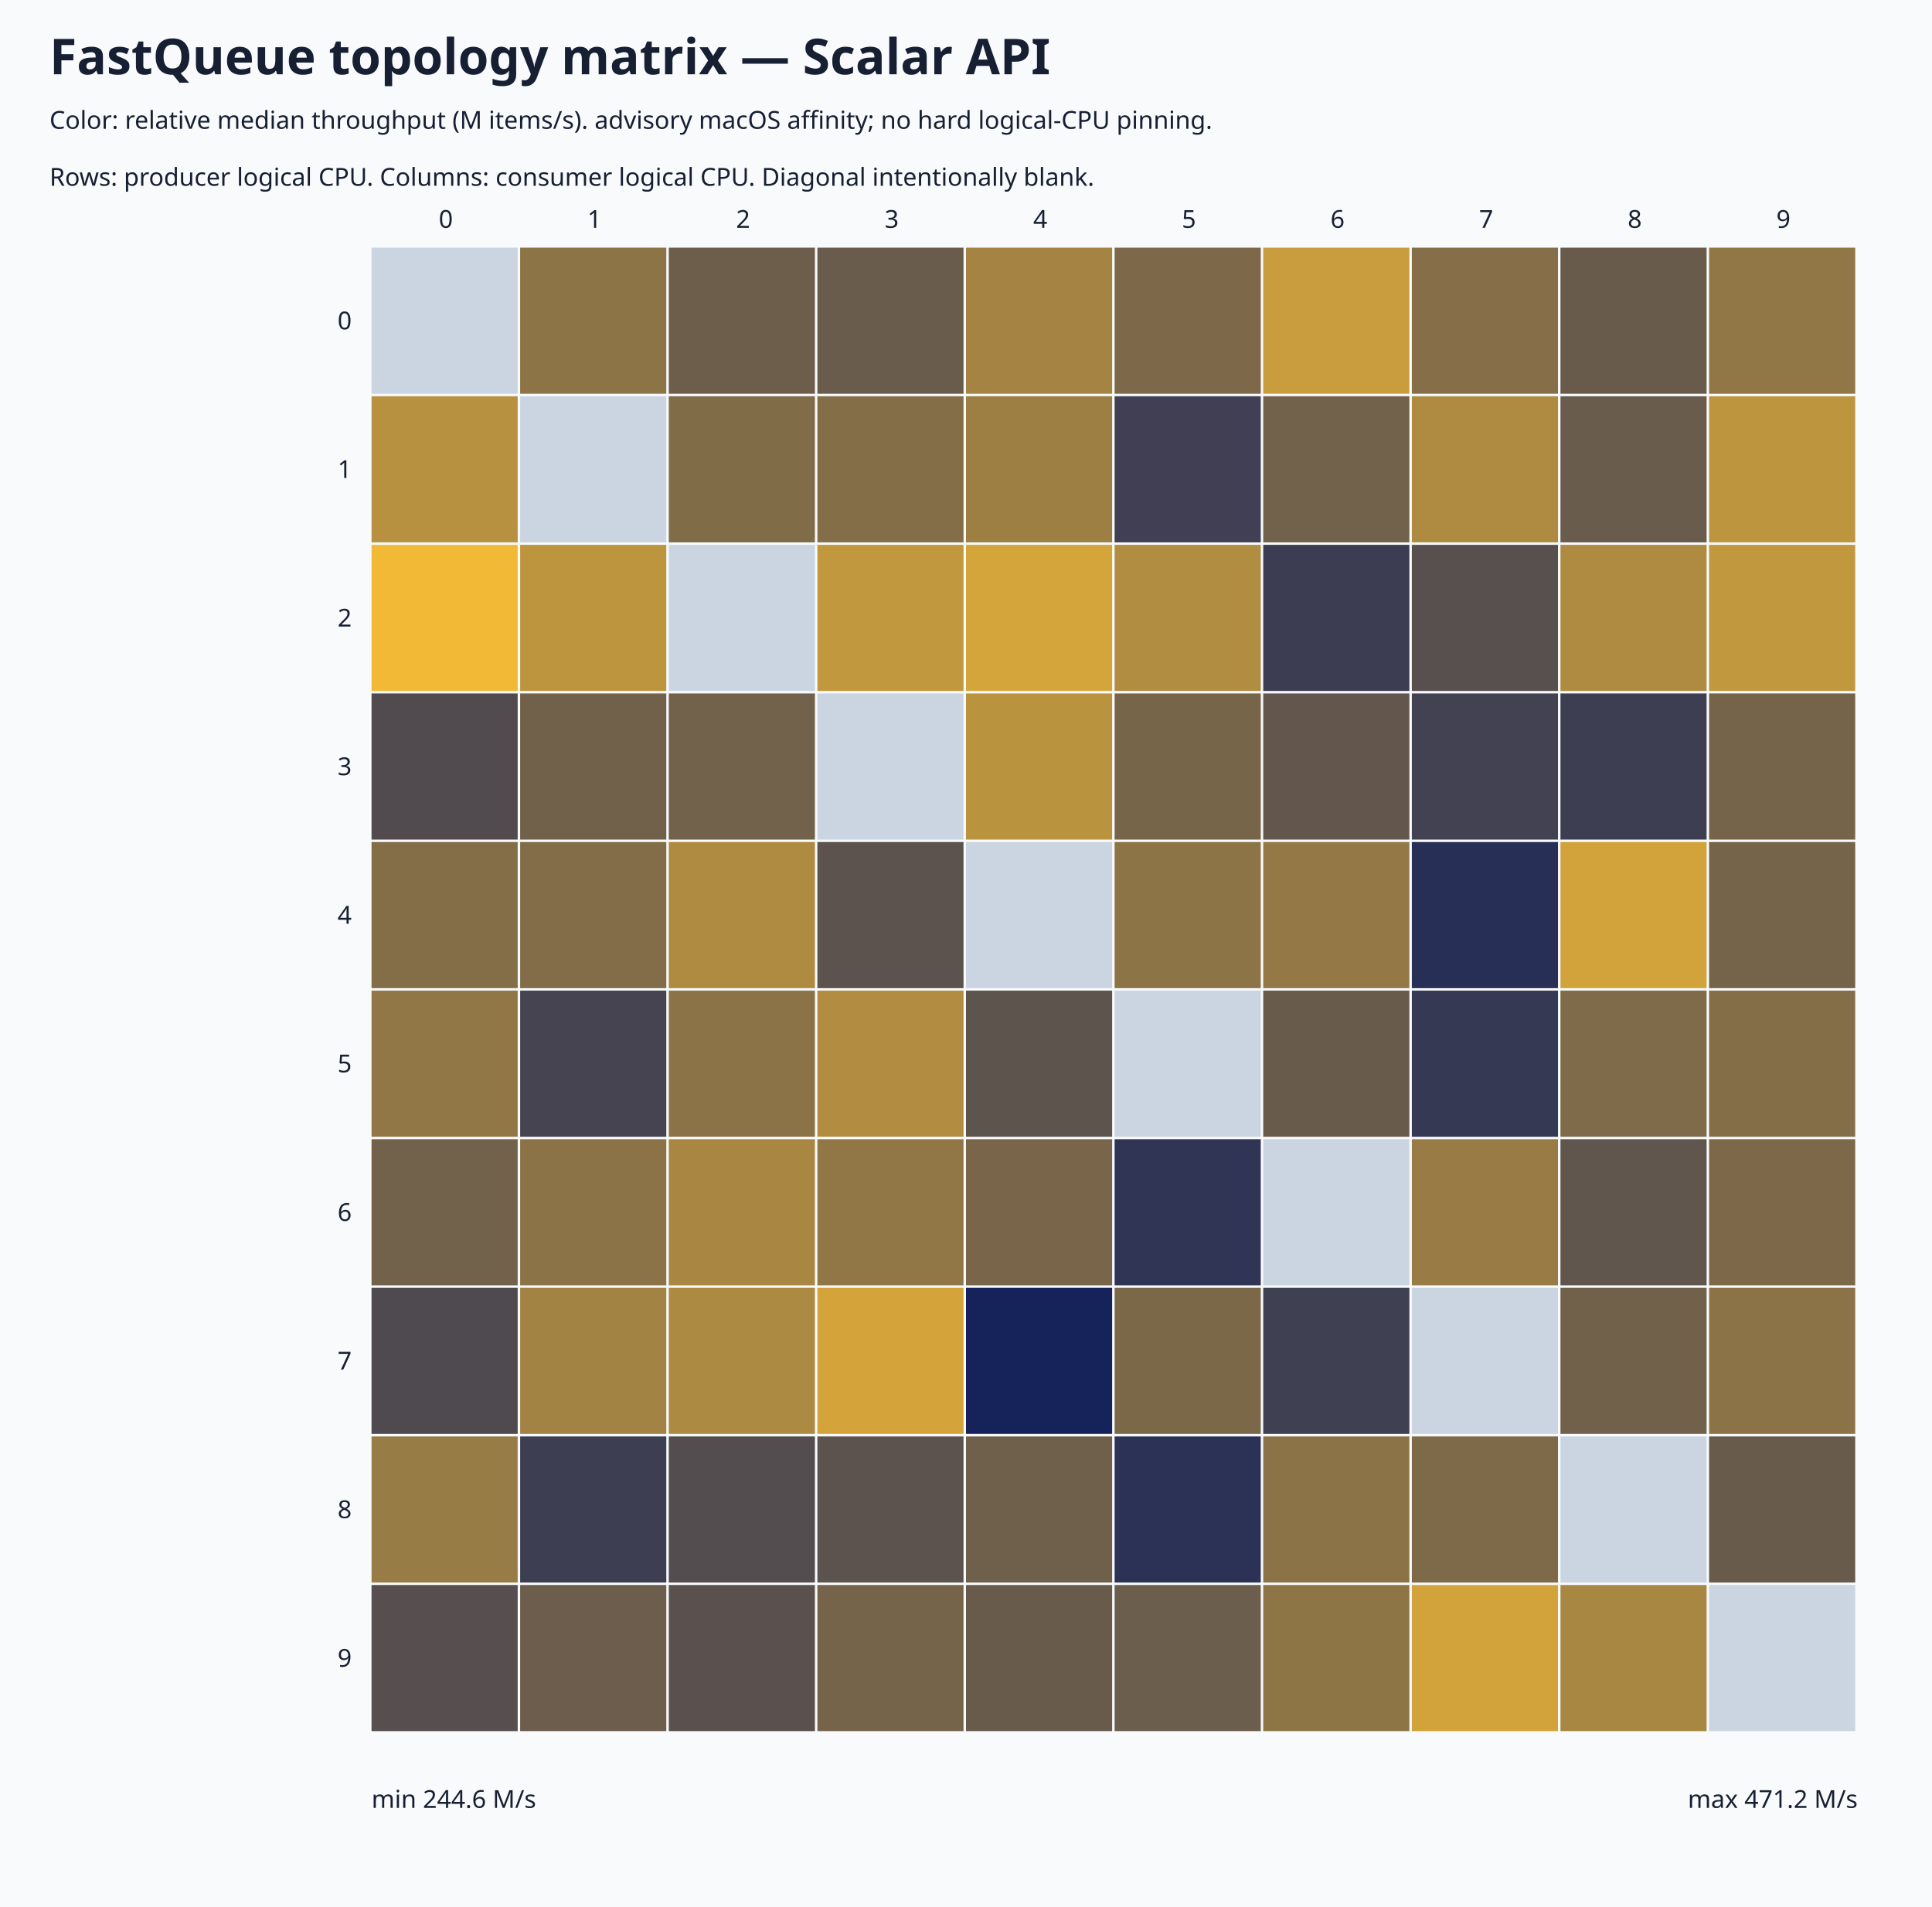
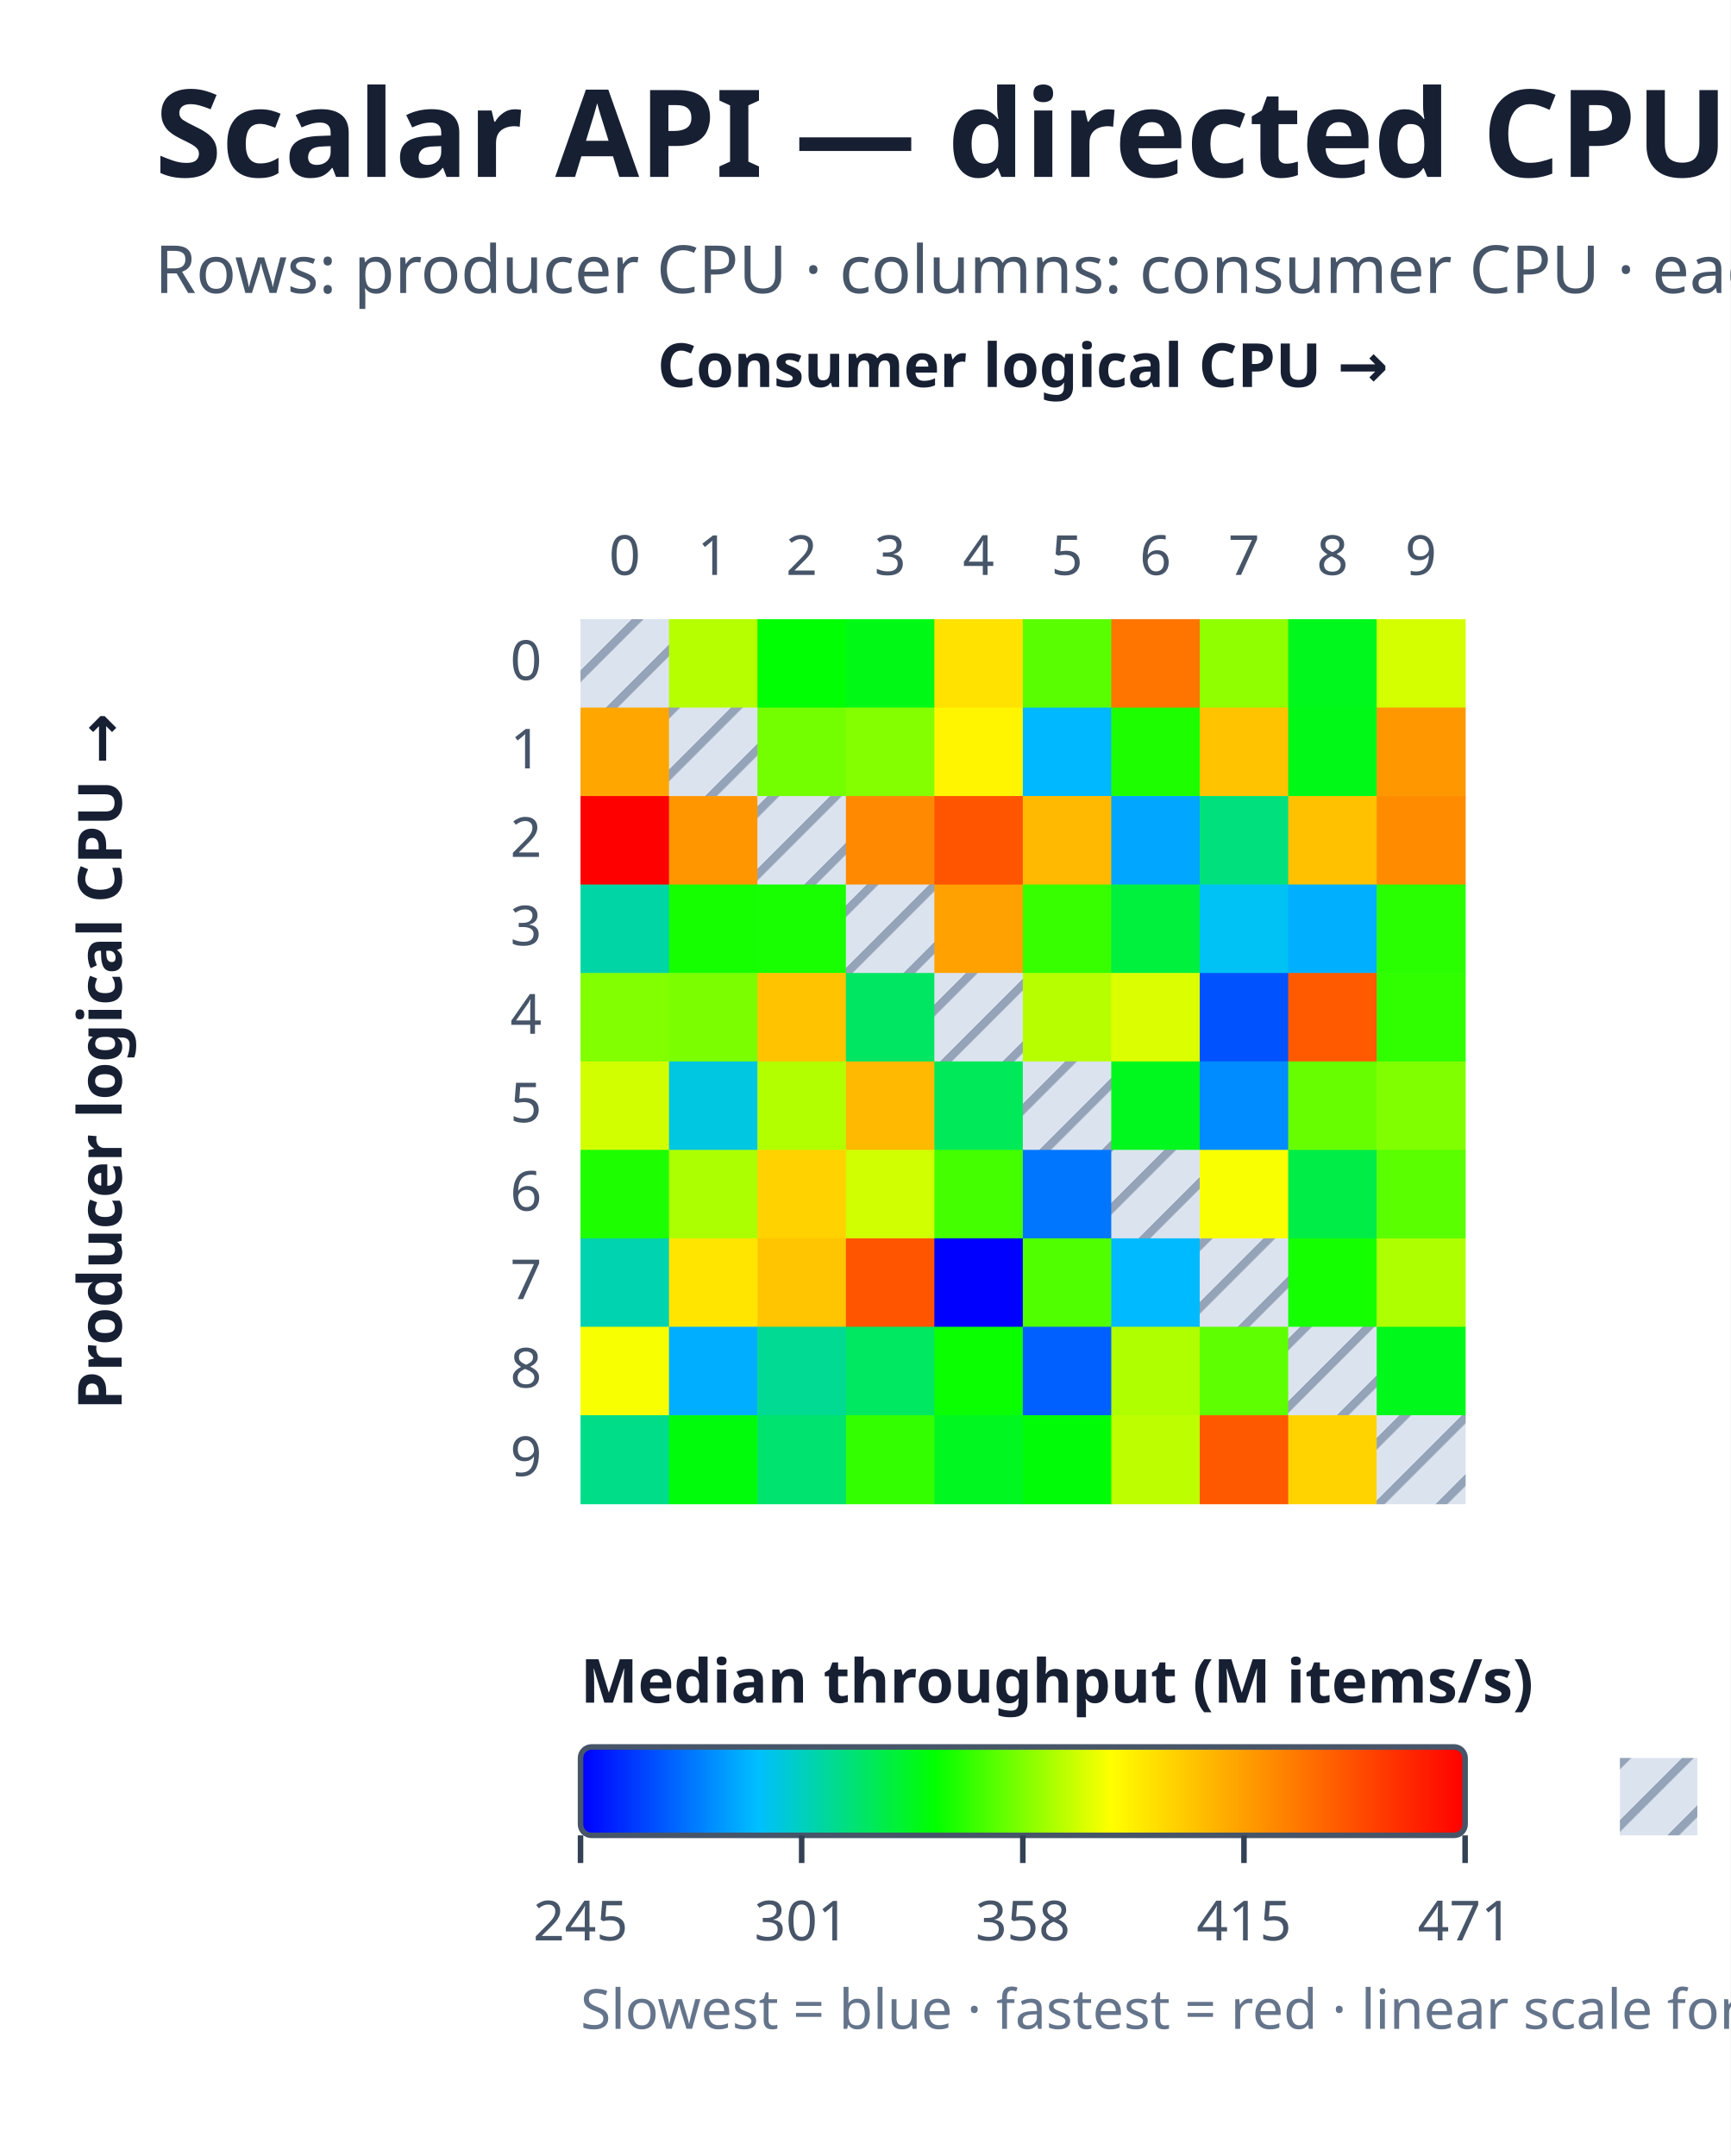
- <svg xmlns="http://www.w3.org/2000/svg" width="780" height="770" viewBox="0 0 780 770">
-   <style>text{font:12px sans-serif;fill:#172033}.small{font-size:10px}.title{font-size:20px;font-weight:bold}</style>
-   <rect width="100%" height="100%" fill="#f8fafc" />
-   <text x="20" y="30" class="title">FastQueue topology matrix — Scalar API</text>
-   <text x="20" y="52" class="small">Color: relative median throughput (M items/s). advisory macOS affinity; no hard logical-CPU pinning.</text>
-   <text x="20" y="75" class="small">Rows: producer logical CPU. Columns: consumer logical CPU. Diagonal intentionally blank.</text>
-   <text x="180.0" y="92" text-anchor="middle" class="small">0</text>
-   <text x="142" y="133.0" text-anchor="end" class="small">0</text>
-   <text x="240.0" y="92" text-anchor="middle" class="small">1</text>
-   <text x="142" y="193.0" text-anchor="end" class="small">1</text>
-   <text x="300.0" y="92" text-anchor="middle" class="small">2</text>
-   <text x="142" y="253.0" text-anchor="end" class="small">2</text>
-   <text x="360.0" y="92" text-anchor="middle" class="small">3</text>
-   <text x="142" y="313.0" text-anchor="end" class="small">3</text>
-   <text x="420.0" y="92" text-anchor="middle" class="small">4</text>
-   <text x="142" y="373.0" text-anchor="end" class="small">4</text>
-   <text x="480.0" y="92" text-anchor="middle" class="small">5</text>
-   <text x="142" y="433.0" text-anchor="end" class="small">5</text>
-   <text x="540.0" y="92" text-anchor="middle" class="small">6</text>
-   <text x="142" y="493.0" text-anchor="end" class="small">6</text>
-   <text x="600.0" y="92" text-anchor="middle" class="small">7</text>
-   <text x="142" y="553.0" text-anchor="end" class="small">7</text>
-   <text x="660.0" y="92" text-anchor="middle" class="small">8</text>
-   <text x="142" y="613.0" text-anchor="end" class="small">8</text>
-   <text x="720.0" y="92" text-anchor="middle" class="small">9</text>
-   <text x="142" y="673.0" text-anchor="end" class="small">9</text>
-   <rect x="150" y="100" width="59" height="59" fill="#cbd5e1" />
-   <rect x="210" y="100" width="59" height="59" fill="rgb(141,116,70)" />
-   <rect x="270" y="100" width="59" height="59" fill="rgb(109,94,76)" />
-   <rect x="330" y="100" width="59" height="59" fill="rgb(106,92,76)" />
-   <rect x="390" y="100" width="59" height="59" fill="rgb(164,131,67)" />
-   <rect x="450" y="100" width="59" height="59" fill="rgb(125,105,73)" />
-   <rect x="510" y="100" width="59" height="59" fill="rgb(201,157,61)" />
-   <rect x="570" y="100" width="59" height="59" fill="rgb(134,111,72)" />
-   <rect x="630" y="100" width="59" height="59" fill="rgb(105,91,76)" />
-   <rect x="690" y="100" width="59" height="59" fill="rgb(146,119,70)" />
-   <rect x="150" y="160" width="59" height="59" fill="rgb(184,145,64)" />
-   <rect x="210" y="160" width="59" height="59" fill="#cbd5e1" />
-   <rect x="270" y="160" width="59" height="59" fill="rgb(129,108,72)" />
-   <rect x="330" y="160" width="59" height="59" fill="rgb(132,110,72)" />
-   <rect x="390" y="160" width="59" height="59" fill="rgb(157,127,68)" />
-   <rect x="450" y="160" width="59" height="59" fill="rgb(64,63,83)" />
-   <rect x="510" y="160" width="59" height="59" fill="rgb(114,98,75)" />
-   <rect x="570" y="160" width="59" height="59" fill="rgb(174,139,65)" />
-   <rect x="630" y="160" width="59" height="59" fill="rgb(106,92,76)" />
-   <rect x="690" y="160" width="59" height="59" fill="rgb(189,149,63)" />
-   <rect x="150" y="220" width="59" height="59" fill="rgb(242,185,55)" />
-   <rect x="210" y="220" width="59" height="59" fill="rgb(190,149,63)" />
-   <rect x="270" y="220" width="59" height="59" fill="#cbd5e1" />
-   <rect x="330" y="220" width="59" height="59" fill="rgb(194,152,62)" />
-   <rect x="390" y="220" width="59" height="59" fill="rgb(212,165,59)" />
-   <rect x="450" y="220" width="59" height="59" fill="rgb(177,141,65)" />
-   <rect x="510" y="220" width="59" height="59" fill="rgb(60,61,83)" />
-   <rect x="570" y="220" width="59" height="59" fill="rgb(88,80,79)" />
-   <rect x="630" y="220" width="59" height="59" fill="rgb(175,139,65)" />
-   <rect x="690" y="220" width="59" height="59" fill="rgb(193,152,62)" />
-   <rect x="150" y="280" width="59" height="59" fill="rgb(81,75,80)" />
-   <rect x="210" y="280" width="59" height="59" fill="rgb(113,97,75)" />
-   <rect x="270" y="280" width="59" height="59" fill="rgb(114,97,75)" />
-   <rect x="330" y="280" width="59" height="59" fill="#cbd5e1" />
-   <rect x="390" y="280" width="59" height="59" fill="rgb(186,147,63)" />
-   <rect x="450" y="280" width="59" height="59" fill="rgb(119,101,74)" />
-   <rect x="510" y="280" width="59" height="59" fill="rgb(99,87,77)" />
-   <rect x="570" y="280" width="59" height="59" fill="rgb(67,66,82)" />
-   <rect x="630" y="280" width="59" height="59" fill="rgb(62,62,83)" />
-   <rect x="690" y="280" width="59" height="59" fill="rgb(117,99,74)" />
-   <rect x="150" y="340" width="59" height="59" fill="rgb(132,110,72)" />
-   <rect x="210" y="340" width="59" height="59" fill="rgb(131,109,72)" />
-   <rect x="270" y="340" width="59" height="59" fill="rgb(174,139,65)" />
-   <rect x="330" y="340" width="59" height="59" fill="rgb(93,83,78)" />
-   <rect x="390" y="340" width="59" height="59" fill="#cbd5e1" />
-   <rect x="450" y="340" width="59" height="59" fill="rgb(141,116,70)" />
-   <rect x="510" y="340" width="59" height="59" fill="rgb(148,120,69)" />
-   <rect x="570" y="340" width="59" height="59" fill="rgb(40,47,86)" />
-   <rect x="630" y="340" width="59" height="59" fill="rgb(210,163,59)" />
-   <rect x="690" y="340" width="59" height="59" fill="rgb(118,100,74)" />
-   <rect x="150" y="400" width="59" height="59" fill="rgb(146,119,70)" />
-   <rect x="210" y="400" width="59" height="59" fill="rgb(71,68,82)" />
-   <rect x="270" y="400" width="59" height="59" fill="rgb(140,115,71)" />
-   <rect x="330" y="400" width="59" height="59" fill="rgb(178,141,65)" />
-   <rect x="390" y="400" width="59" height="59" fill="rgb(94,84,78)" />
-   <rect x="450" y="400" width="59" height="59" fill="#cbd5e1" />
-   <rect x="510" y="400" width="59" height="59" fill="rgb(104,91,76)" />
-   <rect x="570" y="400" width="59" height="59" fill="rgb(54,57,84)" />
-   <rect x="630" y="400" width="59" height="59" fill="rgb(127,107,73)" />
-   <rect x="690" y="400" width="59" height="59" fill="rgb(132,110,72)" />
-   <rect x="150" y="460" width="59" height="59" fill="rgb(115,98,75)" />
-   <rect x="210" y="460" width="59" height="59" fill="rgb(139,115,71)" />
-   <rect x="270" y="460" width="59" height="59" fill="rgb(169,135,66)" />
-   <rect x="330" y="460" width="59" height="59" fill="rgb(145,119,70)" />
-   <rect x="390" y="460" width="59" height="59" fill="rgb(121,102,74)" />
-   <rect x="450" y="460" width="59" height="59" fill="rgb(49,53,85)" />
-   <rect x="510" y="460" width="59" height="59" fill="#cbd5e1" />
-   <rect x="570" y="460" width="59" height="59" fill="rgb(153,124,69)" />
-   <rect x="630" y="460" width="59" height="59" fill="rgb(97,86,77)" />
-   <rect x="690" y="460" width="59" height="59" fill="rgb(125,105,73)" />
-   <rect x="150" y="520" width="59" height="59" fill="rgb(79,74,80)" />
-   <rect x="210" y="520" width="59" height="59" fill="rgb(162,131,67)" />
-   <rect x="270" y="520" width="59" height="59" fill="rgb(173,138,65)" />
-   <rect x="330" y="520" width="59" height="59" fill="rgb(212,164,59)" />
-   <rect x="390" y="520" width="59" height="59" fill="rgb(22,35,90)" />
-   <rect x="450" y="520" width="59" height="59" fill="rgb(123,104,73)" />
-   <rect x="510" y="520" width="59" height="59" fill="rgb(64,64,83)" />
-   <rect x="570" y="520" width="59" height="59" fill="#cbd5e1" />
-   <rect x="630" y="520" width="59" height="59" fill="rgb(113,97,75)" />
-   <rect x="690" y="520" width="59" height="59" fill="rgb(139,115,71)" />
-   <rect x="150" y="580" width="59" height="59" fill="rgb(152,124,69)" />
-   <rect x="210" y="580" width="59" height="59" fill="rgb(62,62,83)" />
-   <rect x="270" y="580" width="59" height="59" fill="rgb(84,77,79)" />
-   <rect x="330" y="580" width="59" height="59" fill="rgb(93,83,78)" />
-   <rect x="390" y="580" width="59" height="59" fill="rgb(111,96,75)" />
-   <rect x="450" y="580" width="59" height="59" fill="rgb(44,50,86)" />
-   <rect x="510" y="580" width="59" height="59" fill="rgb(140,115,71)" />
-   <rect x="570" y="580" width="59" height="59" fill="rgb(126,106,73)" />
-   <rect x="630" y="580" width="59" height="59" fill="#cbd5e1" />
-   <rect x="690" y="580" width="59" height="59" fill="rgb(105,91,76)" />
-   <rect x="150" y="640" width="59" height="59" fill="rgb(86,78,79)" />
-   <rect x="210" y="640" width="59" height="59" fill="rgb(108,93,76)" />
-   <rect x="270" y="640" width="59" height="59" fill="rgb(90,81,79)" />
-   <rect x="330" y="640" width="59" height="59" fill="rgb(118,100,74)" />
-   <rect x="390" y="640" width="59" height="59" fill="rgb(104,91,76)" />
-   <rect x="450" y="640" width="59" height="59" fill="rgb(108,94,76)" />
-   <rect x="510" y="640" width="59" height="59" fill="rgb(142,117,70)" />
-   <rect x="570" y="640" width="59" height="59" fill="rgb(211,163,59)" />
-   <rect x="630" y="640" width="59" height="59" fill="rgb(168,135,66)" />
-   <rect x="690" y="640" width="59" height="59" fill="#cbd5e1" />
-   <text x="150" y="730" class="small">min 244.6 M/s</text>
-   <text x="750" y="730" text-anchor="end" class="small">max 471.2 M/s</text>
+ <svg xmlns="http://www.w3.org/2000/svg" width="313" height="390" viewBox="0 0 313 390" role="img" aria-label="Scalar API — directed CPU-pair throughput">
+   <style>text{font-family:ui-sans-serif,system-ui,sans-serif;fill:#172033}.title{font-size:22px;font-weight:700}.subtitle{font-size:12px;fill:#475569}.axis{font-size:11px;font-weight:600}.tick{font-size:10px;fill:#475569}.note{font-size:10px;fill:#64748b}.legend-label{font-size:11px;font-weight:600}</style>
+   <rect width="100%" height="100%" fill="#ffffff" />
+   <defs>
+     <linearGradient id="throughput-rainbow" x1="0" x2="1" y1="0" y2="0">
+       <stop offset="0%" stop-color="#0000ff" />
+       <stop offset="20%" stop-color="#00bfff" />
+       <stop offset="40%" stop-color="#00ff00" />
+       <stop offset="60%" stop-color="#ffff00" />
+       <stop offset="80%" stop-color="#ff7f00" />
+       <stop offset="100%" stop-color="#ff0000" />
+     </linearGradient>
+     <pattern id="self-pair" width="8" height="8" patternUnits="userSpaceOnUse" patternTransform="rotate(45)">
+       <rect width="8" height="8" fill="#dbe3ee" />
+       <line x1="0" y1="0" x2="0" y2="8" stroke="#94a3b8" stroke-width="3" />
+     </pattern>
+   </defs>
+   <text x="28" y="32" class="title">Scalar API — directed CPU-pair throughput</text>
+   <text x="28" y="53" class="subtitle">Rows: producer CPU · columns: consumer CPU · each cell: median M items/s. advisory macOS affinity; no hard logical-CPU pinning.</text>
+   <text x="185.0" y="70" text-anchor="middle" class="axis">Consumer logical CPU →</text>
+   <text x="22" y="192.0" transform="rotate(-90 22 192.0)" text-anchor="middle" class="axis">Producer logical CPU →</text>
+   <text x="113.0" y="104" text-anchor="middle" class="tick">0</text>
+   <text x="98" y="123.0" text-anchor="end" class="tick">0</text>
+   <text x="129.0" y="104" text-anchor="middle" class="tick">1</text>
+   <text x="98" y="139.0" text-anchor="end" class="tick">1</text>
+   <text x="145.0" y="104" text-anchor="middle" class="tick">2</text>
+   <text x="98" y="155.0" text-anchor="end" class="tick">2</text>
+   <text x="161.0" y="104" text-anchor="middle" class="tick">3</text>
+   <text x="98" y="171.0" text-anchor="end" class="tick">3</text>
+   <text x="177.0" y="104" text-anchor="middle" class="tick">4</text>
+   <text x="98" y="187.0" text-anchor="end" class="tick">4</text>
+   <text x="193.0" y="104" text-anchor="middle" class="tick">5</text>
+   <text x="98" y="203.0" text-anchor="end" class="tick">5</text>
+   <text x="209.0" y="104" text-anchor="middle" class="tick">6</text>
+   <text x="98" y="219.0" text-anchor="end" class="tick">6</text>
+   <text x="225.0" y="104" text-anchor="middle" class="tick">7</text>
+   <text x="98" y="235.0" text-anchor="end" class="tick">7</text>
+   <text x="241.0" y="104" text-anchor="middle" class="tick">8</text>
+   <text x="98" y="251.0" text-anchor="end" class="tick">8</text>
+   <text x="257.0" y="104" text-anchor="middle" class="tick">9</text>
+   <text x="98" y="267.0" text-anchor="end" class="tick">9</text>
+   <rect x="105" y="112" width="16.1" height="16.1" fill="url(#self-pair)" />
+   <rect x="121" y="112" width="16.1" height="16.1" fill="rgb(182,255,0)" />
+   <rect x="137" y="112" width="16.1" height="16.1" fill="rgb(0,255,2)" />
+   <rect x="153" y="112" width="16.1" height="16.1" fill="rgb(0,250,21)" />
+   <rect x="169" y="112" width="16.1" height="16.1" fill="rgb(255,226,0)" />
+   <rect x="185" y="112" width="16.1" height="16.1" fill="rgb(89,255,0)" />
+   <rect x="201" y="112" width="16.1" height="16.1" fill="rgb(255,117,0)" />
+   <rect x="217" y="112" width="16.1" height="16.1" fill="rgb(144,255,0)" />
+   <rect x="233" y="112" width="16.1" height="16.1" fill="rgb(0,248,28)" />
+   <rect x="249" y="112" width="16.1" height="16.1" fill="rgb(212,255,0)" />
+   <rect x="105" y="128" width="16.1" height="16.1" fill="rgb(255,166,0)" />
+   <rect x="121" y="128" width="16.1" height="16.1" fill="url(#self-pair)" />
+   <rect x="137" y="128" width="16.1" height="16.1" fill="rgb(115,255,0)" />
+   <rect x="153" y="128" width="16.1" height="16.1" fill="rgb(132,255,0)" />
+   <rect x="169" y="128" width="16.1" height="16.1" fill="rgb(255,245,0)" />
+   <rect x="185" y="128" width="16.1" height="16.1" fill="rgb(0,184,255)" />
+   <rect x="201" y="128" width="16.1" height="16.1" fill="rgb(29,255,0)" />
+   <rect x="217" y="128" width="16.1" height="16.1" fill="rgb(255,195,0)" />
+   <rect x="233" y="128" width="16.1" height="16.1" fill="rgb(0,249,23)" />
+   <rect x="249" y="128" width="16.1" height="16.1" fill="rgb(255,151,0)" />
+   <rect x="105" y="144" width="16.1" height="16.1" fill="rgb(255,0,0)" />
+   <rect x="121" y="144" width="16.1" height="16.1" fill="rgb(255,150,0)" />
+   <rect x="137" y="144" width="16.1" height="16.1" fill="url(#self-pair)" />
+   <rect x="153" y="144" width="16.1" height="16.1" fill="rgb(255,137,0)" />
+   <rect x="169" y="144" width="16.1" height="16.1" fill="rgb(255,84,0)" />
+   <rect x="185" y="144" width="16.1" height="16.1" fill="rgb(255,186,0)" />
+   <rect x="201" y="144" width="16.1" height="16.1" fill="rgb(0,166,255)" />
+   <rect x="217" y="144" width="16.1" height="16.1" fill="rgb(0,224,125)" />
+   <rect x="233" y="144" width="16.1" height="16.1" fill="rgb(255,193,0)" />
+   <rect x="249" y="144" width="16.1" height="16.1" fill="rgb(255,139,0)" />
+   <rect x="105" y="160" width="16.1" height="16.1" fill="rgb(0,213,165)" />
+   <rect x="121" y="160" width="16.1" height="16.1" fill="rgb(21,255,0)" />
+   <rect x="137" y="160" width="16.1" height="16.1" fill="rgb(23,255,0)" />
+   <rect x="153" y="160" width="16.1" height="16.1" fill="url(#self-pair)" />
+   <rect x="169" y="160" width="16.1" height="16.1" fill="rgb(255,161,0)" />
+   <rect x="185" y="160" width="16.1" height="16.1" fill="rgb(55,255,0)" />
+   <rect x="201" y="160" width="16.1" height="16.1" fill="rgb(0,240,62)" />
+   <rect x="217" y="160" width="16.1" height="16.1" fill="rgb(0,194,244)" />
+   <rect x="233" y="160" width="16.1" height="16.1" fill="rgb(0,176,255)" />
+   <rect x="249" y="160" width="16.1" height="16.1" fill="rgb(41,255,0)" />
+   <rect x="105" y="176" width="16.1" height="16.1" fill="rgb(130,255,0)" />
+   <rect x="121" y="176" width="16.1" height="16.1" fill="rgb(123,255,0)" />
+   <rect x="137" y="176" width="16.1" height="16.1" fill="rgb(255,195,0)" />
+   <rect x="153" y="176" width="16.1" height="16.1" fill="rgb(0,230,98)" />
+   <rect x="169" y="176" width="16.1" height="16.1" fill="url(#self-pair)" />
+   <rect x="185" y="176" width="16.1" height="16.1" fill="rgb(183,255,0)" />
+   <rect x="201" y="176" width="16.1" height="16.1" fill="rgb(220,255,0)" />
+   <rect x="217" y="176" width="16.1" height="16.1" fill="rgb(0,82,255)" />
+   <rect x="233" y="176" width="16.1" height="16.1" fill="rgb(255,90,0)" />
+   <rect x="249" y="176" width="16.1" height="16.1" fill="rgb(48,255,0)" />
+   <rect x="105" y="192" width="16.1" height="16.1" fill="rgb(209,255,0)" />
+   <rect x="121" y="192" width="16.1" height="16.1" fill="rgb(0,199,225)" />
+   <rect x="137" y="192" width="16.1" height="16.1" fill="rgb(178,255,0)" />
+   <rect x="153" y="192" width="16.1" height="16.1" fill="rgb(255,185,0)" />
+   <rect x="169" y="192" width="16.1" height="16.1" fill="rgb(0,233,88)" />
+   <rect x="185" y="192" width="16.1" height="16.1" fill="url(#self-pair)" />
+   <rect x="201" y="192" width="16.1" height="16.1" fill="rgb(0,248,30)" />
+   <rect x="217" y="192" width="16.1" height="16.1" fill="rgb(0,140,255)" />
+   <rect x="233" y="192" width="16.1" height="16.1" fill="rgb(103,255,0)" />
+   <rect x="249" y="192" width="16.1" height="16.1" fill="rgb(128,255,0)" />
+   <rect x="105" y="208" width="16.1" height="16.1" fill="rgb(29,255,0)" />
+   <rect x="121" y="208" width="16.1" height="16.1" fill="rgb(172,255,0)" />
+   <rect x="137" y="208" width="16.1" height="16.1" fill="rgb(255,210,0)" />
+   <rect x="153" y="208" width="16.1" height="16.1" fill="rgb(207,255,0)" />
+   <rect x="169" y="208" width="16.1" height="16.1" fill="rgb(68,255,0)" />
+   <rect x="185" y="208" width="16.1" height="16.1" fill="rgb(0,118,255)" />
+   <rect x="201" y="208" width="16.1" height="16.1" fill="url(#self-pair)" />
+   <rect x="217" y="208" width="16.1" height="16.1" fill="rgb(250,255,0)" />
+   <rect x="233" y="208" width="16.1" height="16.1" fill="rgb(0,237,71)" />
+   <rect x="249" y="208" width="16.1" height="16.1" fill="rgb(90,255,0)" />
+   <rect x="105" y="224" width="16.1" height="16.1" fill="rgb(0,211,175)" />
+   <rect x="121" y="224" width="16.1" height="16.1" fill="rgb(255,229,0)" />
+   <rect x="137" y="224" width="16.1" height="16.1" fill="rgb(255,197,0)" />
+   <rect x="153" y="224" width="16.1" height="16.1" fill="rgb(255,85,0)" />
+   <rect x="169" y="224" width="16.1" height="16.1" fill="rgb(0,0,255)" />
+   <rect x="185" y="224" width="16.1" height="16.1" fill="rgb(80,255,0)" />
+   <rect x="201" y="224" width="16.1" height="16.1" fill="rgb(0,186,255)" />
+   <rect x="217" y="224" width="16.1" height="16.1" fill="url(#self-pair)" />
+   <rect x="233" y="224" width="16.1" height="16.1" fill="rgb(20,255,0)" />
+   <rect x="249" y="224" width="16.1" height="16.1" fill="rgb(174,255,0)" />
+   <rect x="105" y="240" width="16.1" height="16.1" fill="rgb(247,255,0)" />
+   <rect x="121" y="240" width="16.1" height="16.1" fill="rgb(0,174,255)" />
+   <rect x="137" y="240" width="16.1" height="16.1" fill="rgb(0,218,146)" />
+   <rect x="153" y="240" width="16.1" height="16.1" fill="rgb(0,231,97)" />
+   <rect x="169" y="240" width="16.1" height="16.1" fill="rgb(10,255,0)" />
+   <rect x="185" y="240" width="16.1" height="16.1" fill="rgb(0,96,255)" />
+   <rect x="201" y="240" width="16.1" height="16.1" fill="rgb(175,255,0)" />
+   <rect x="217" y="240" width="16.1" height="16.1" fill="rgb(94,255,0)" />
+   <rect x="233" y="240" width="16.1" height="16.1" fill="url(#self-pair)" />
+   <rect x="249" y="240" width="16.1" height="16.1" fill="rgb(0,249,26)" />
+   <rect x="105" y="256" width="16.1" height="16.1" fill="rgb(0,221,137)" />
+   <rect x="121" y="256" width="16.1" height="16.1" fill="rgb(0,252,11)" />
+   <rect x="137" y="256" width="16.1" height="16.1" fill="rgb(0,227,111)" />
+   <rect x="153" y="256" width="16.1" height="16.1" fill="rgb(51,255,0)" />
+   <rect x="169" y="256" width="16.1" height="16.1" fill="rgb(0,247,32)" />
+   <rect x="185" y="256" width="16.1" height="16.1" fill="rgb(0,253,8)" />
+   <rect x="201" y="256" width="16.1" height="16.1" fill="rgb(190,255,0)" />
+   <rect x="217" y="256" width="16.1" height="16.1" fill="rgb(255,89,0)" />
+   <rect x="233" y="256" width="16.1" height="16.1" fill="rgb(255,211,0)" />
+   <rect x="249" y="256" width="16.1" height="16.1" fill="url(#self-pair)" />
+   <text x="105" y="308" class="legend-label">Median throughput (M items/s)</text>
+   <rect x="105" y="316" width="160" height="16" rx="2" fill="url(#throughput-rainbow)" stroke="#475569" />
+   <line x1="105" y1="332" x2="105" y2="337" stroke="#334155" />
+   <text x="105" y="351" text-anchor="middle" class="tick">245</text>
+   <line x1="145.0" y1="332" x2="145.0" y2="337" stroke="#334155" />
+   <text x="145.0" y="351" text-anchor="middle" class="tick">301</text>
+   <line x1="185.0" y1="332" x2="185.0" y2="337" stroke="#334155" />
+   <text x="185.0" y="351" text-anchor="middle" class="tick">358</text>
+   <line x1="225.0" y1="332" x2="225.0" y2="337" stroke="#334155" />
+   <text x="225.0" y="351" text-anchor="middle" class="tick">415</text>
+   <line x1="265" y1="332" x2="265" y2="337" stroke="#334155" />
+   <text x="265" y="351" text-anchor="middle" class="tick">471</text>
+   <text x="105" y="367" class="note">Slowest = blue · fastest = red · linear scale for this view</text>
+   <rect x="293" y="318" width="14" height="14" fill="url(#self-pair)" />
+   <text x="313" y="330" class="note">self pair excluded</text>
</svg>
